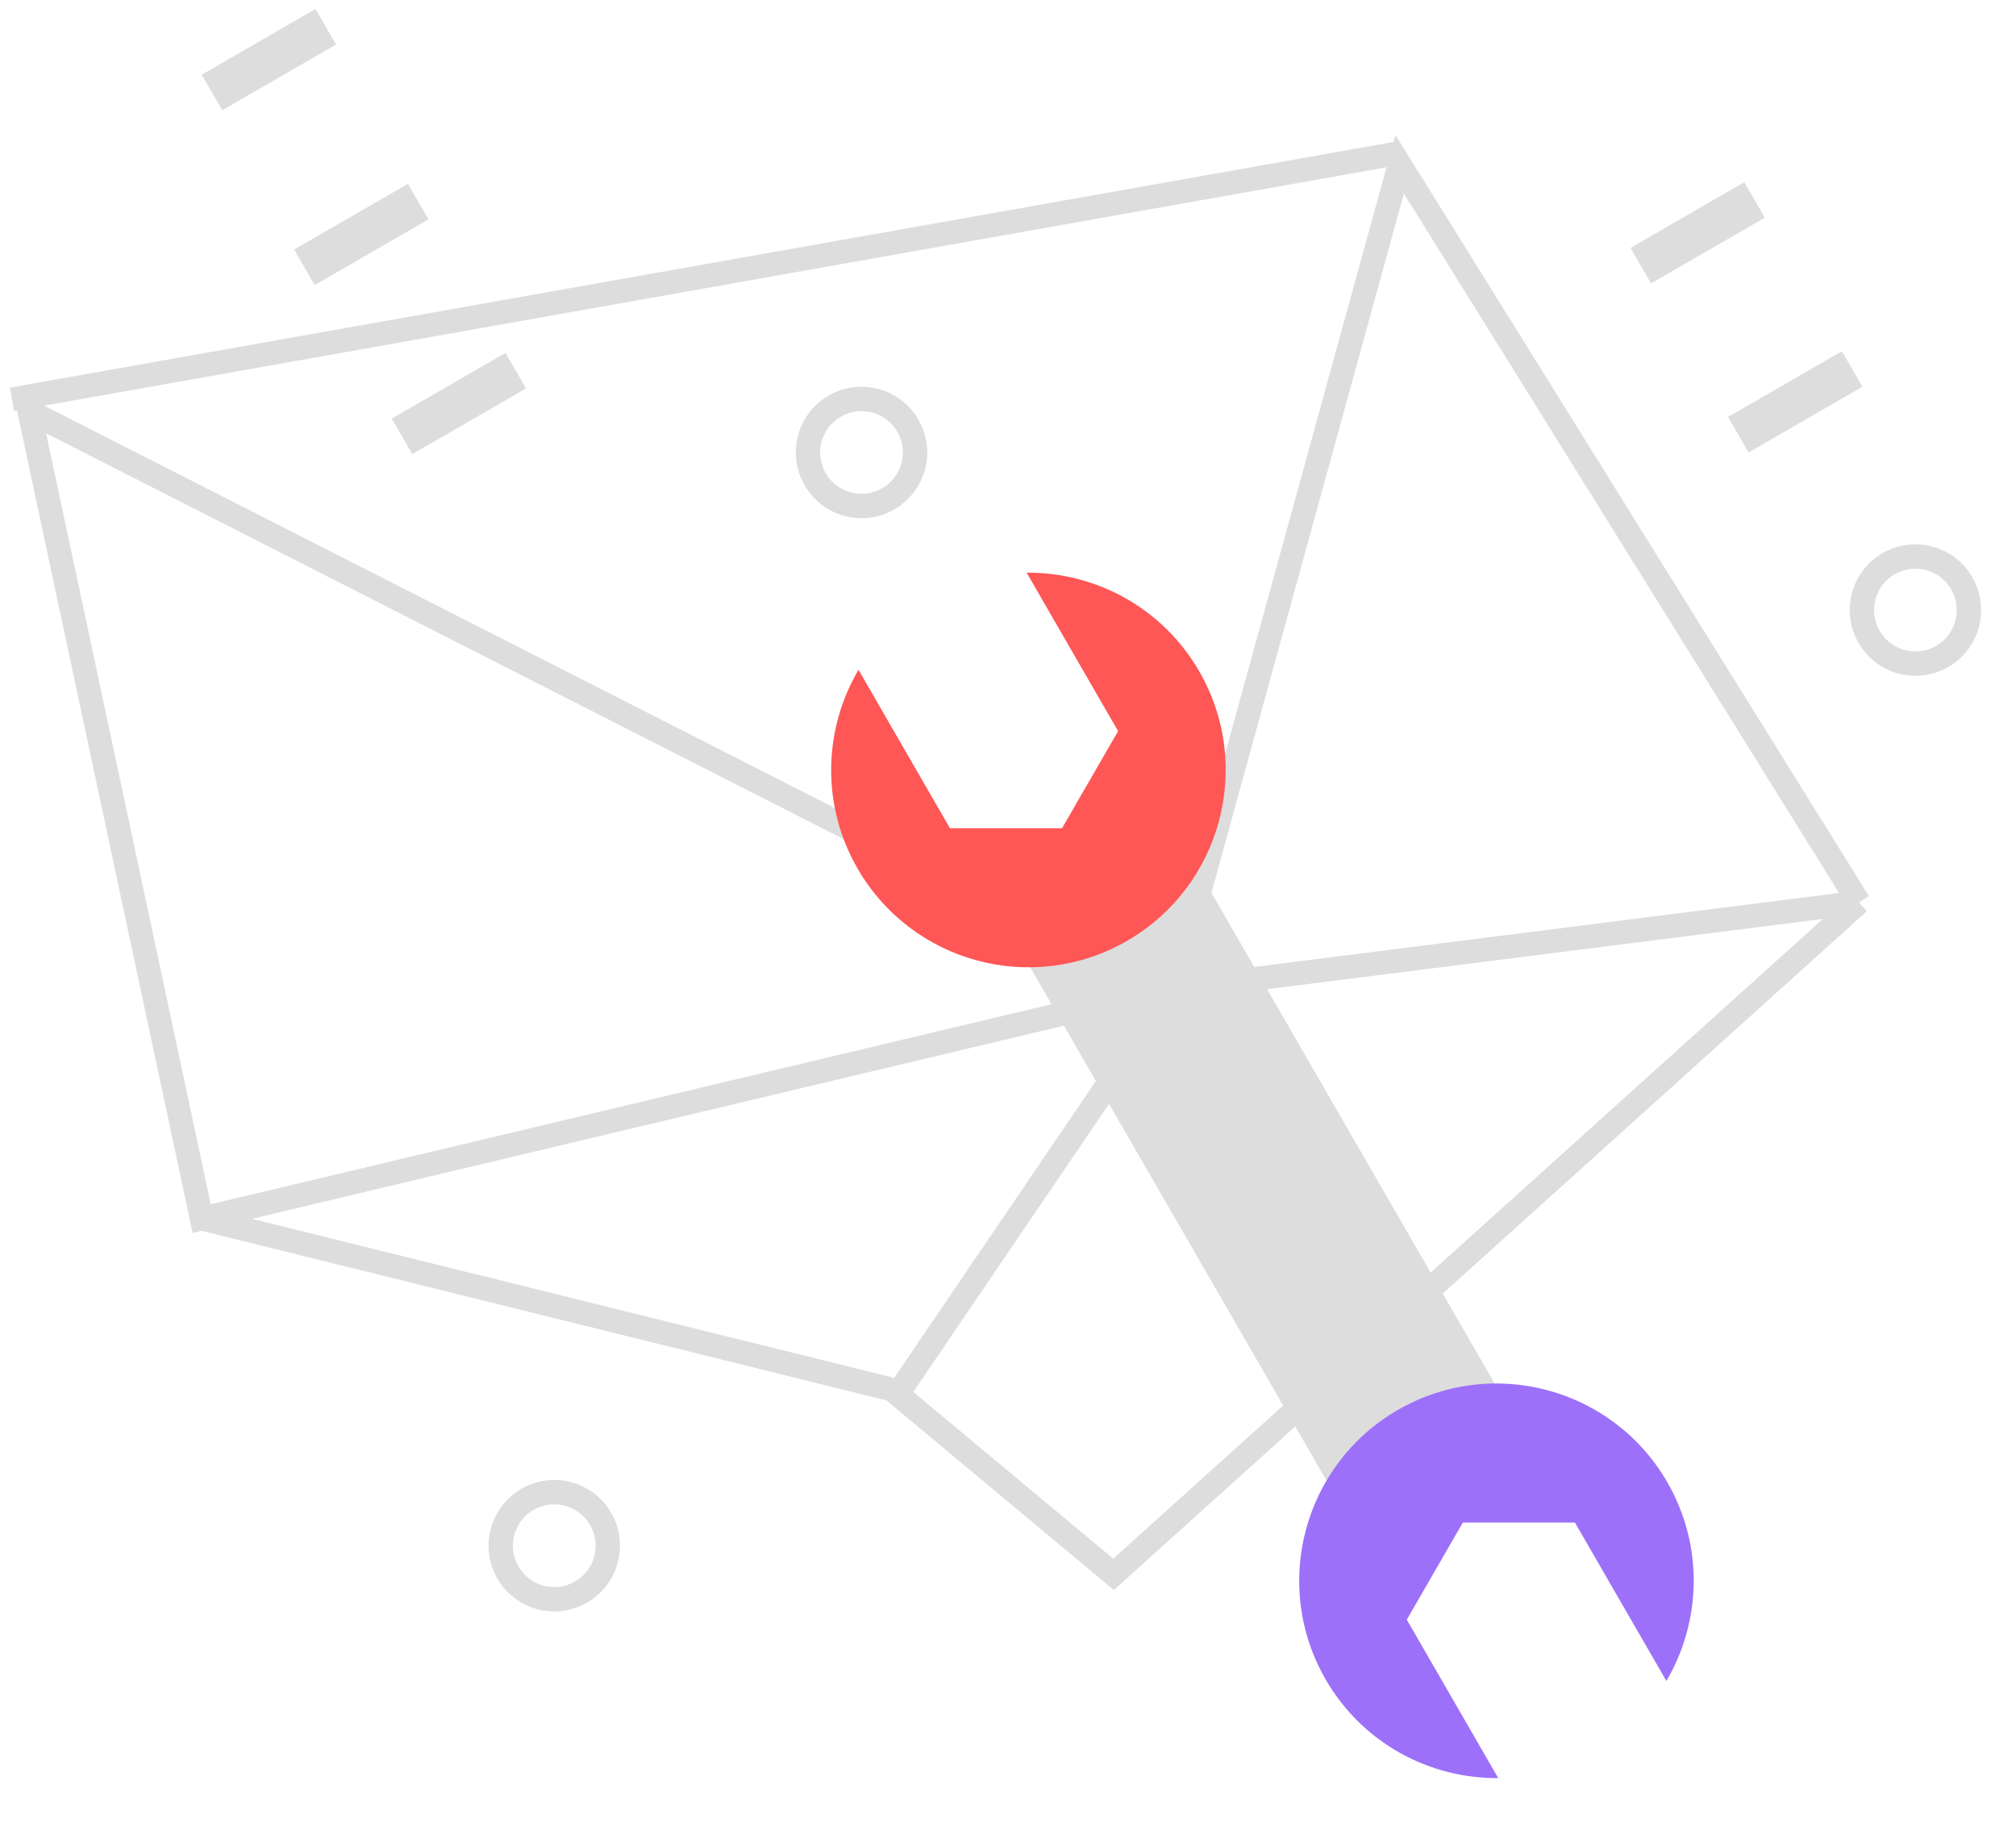
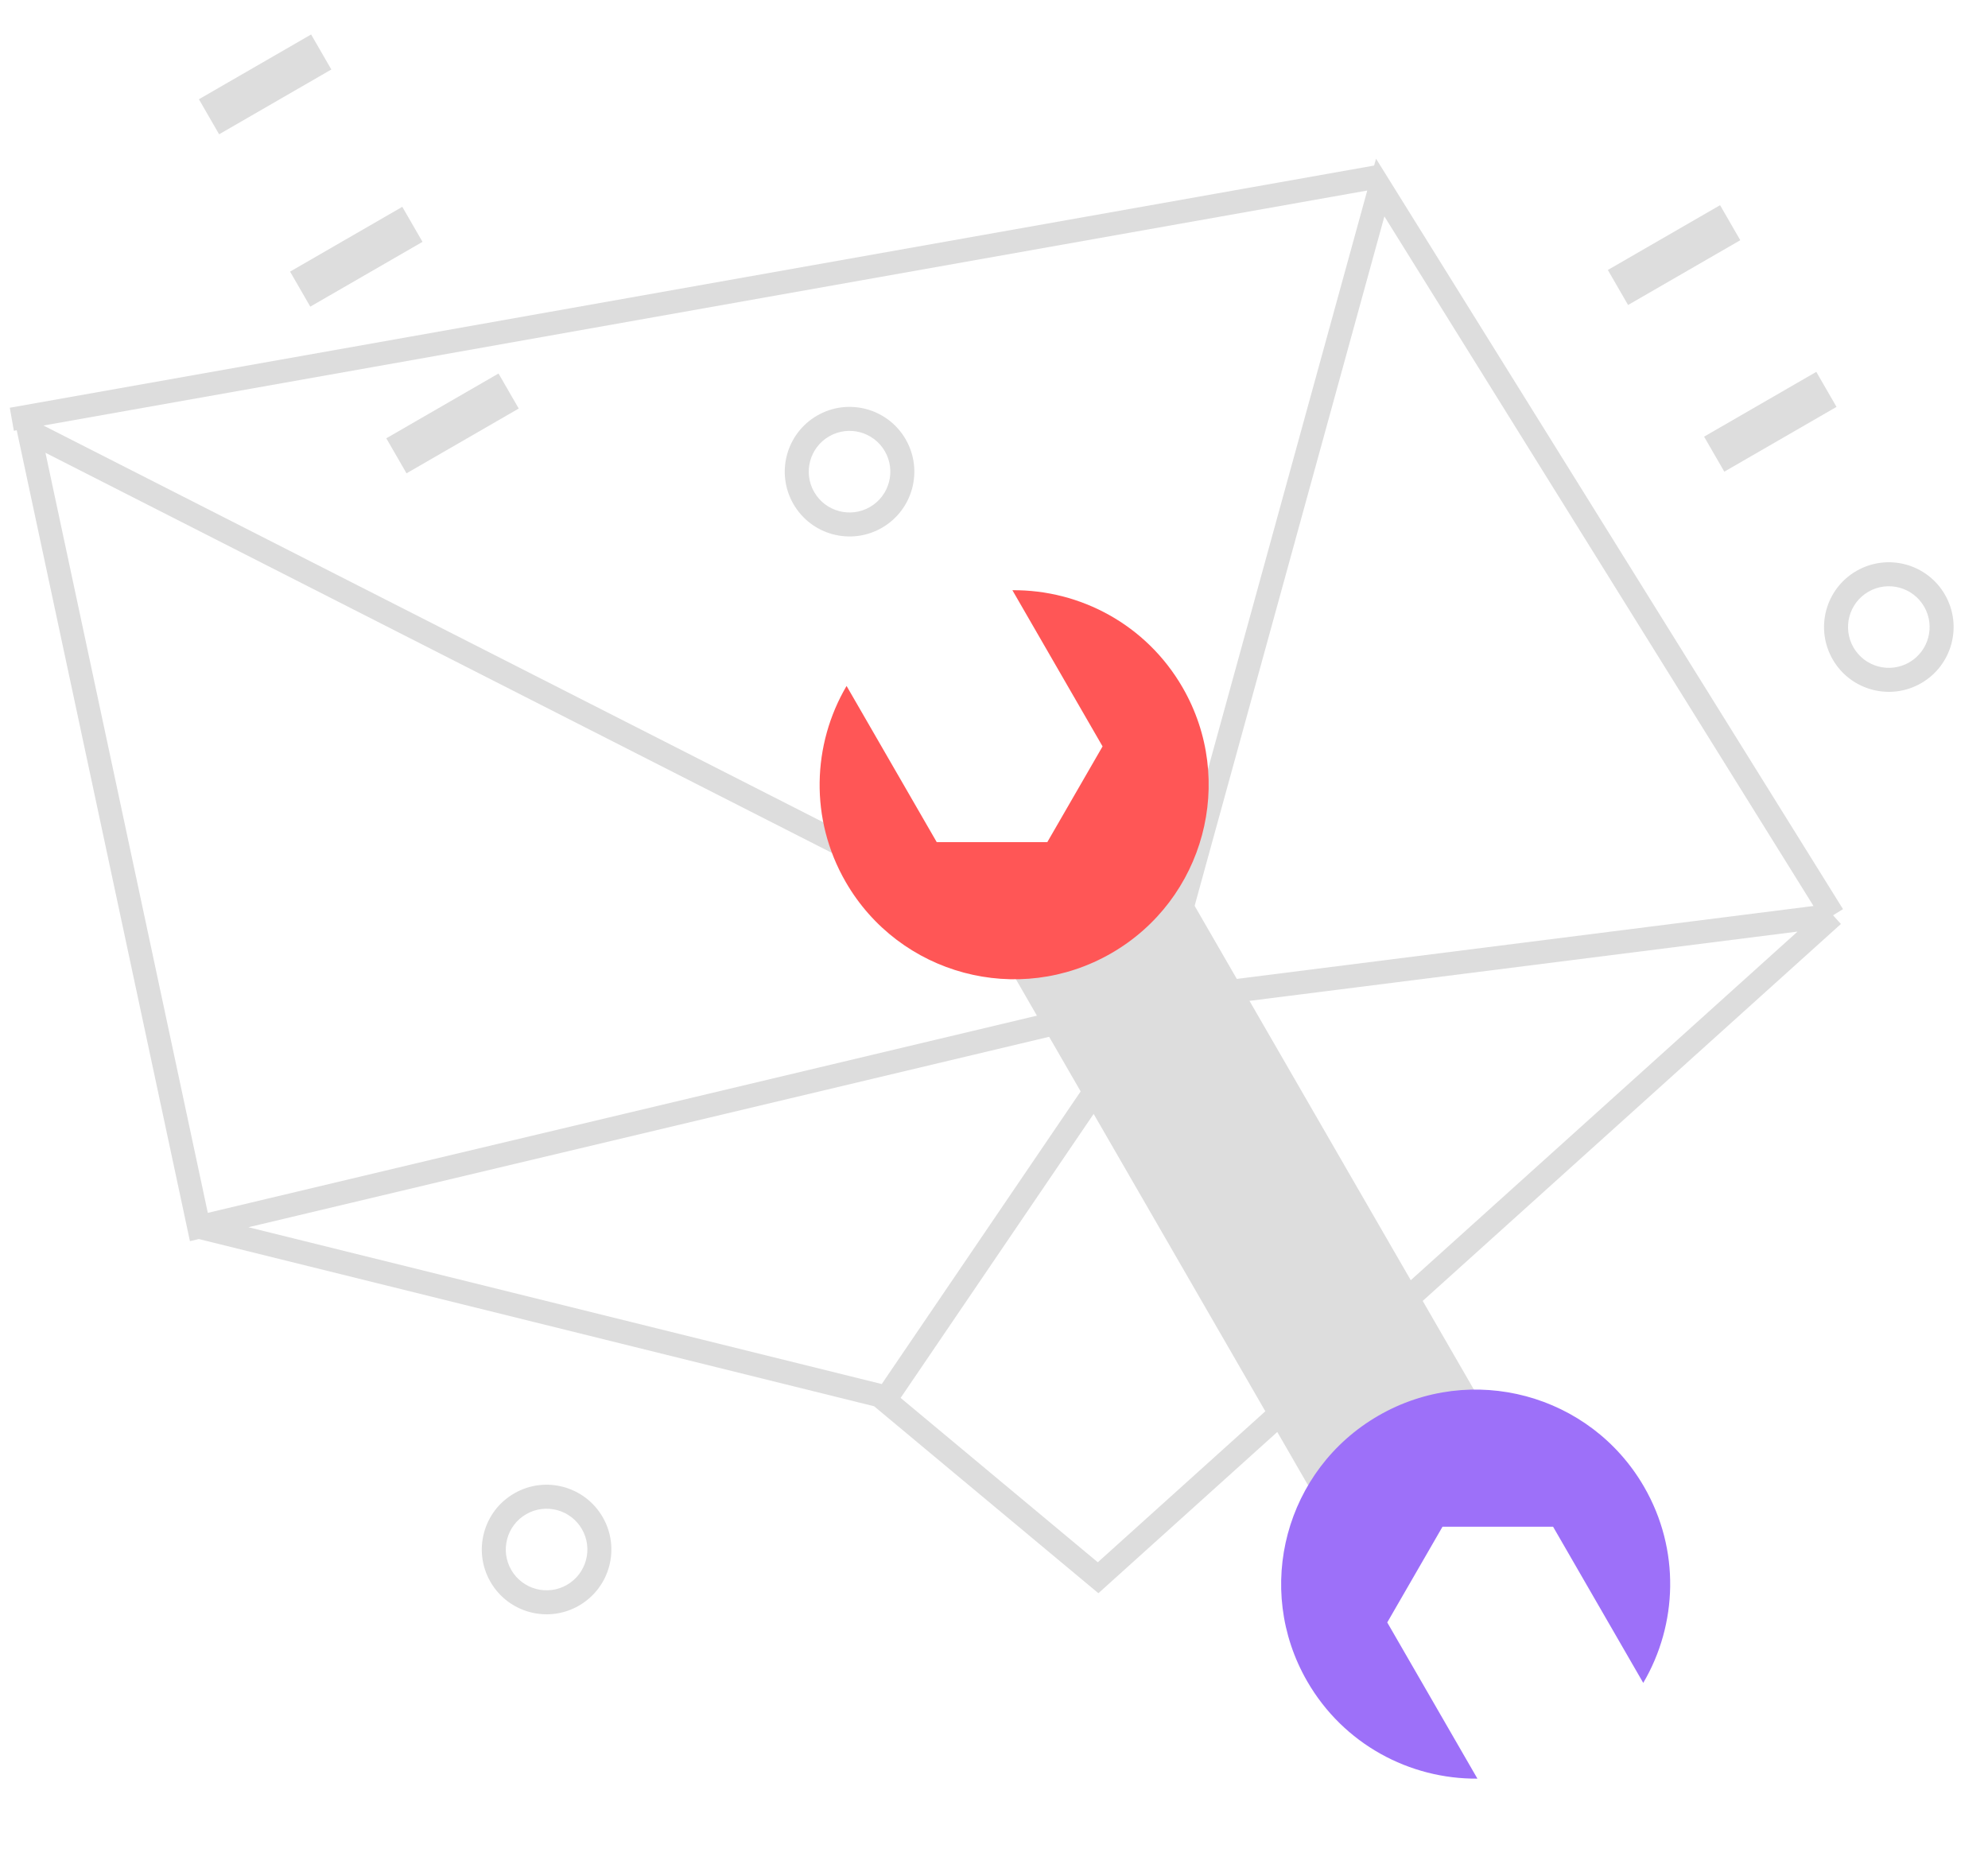
- <svg xmlns="http://www.w3.org/2000/svg" width="170" height="155" viewBox="0 0 170 155" fill="none">
+ <svg xmlns="http://www.w3.org/2000/svg" width="32" height="30" viewBox="0 0 170 155" fill="none">
  <path d="M98.882 83.397L118.026 13.849L156.752 76.081M98.882 83.397L156.752 76.081M98.882 83.397L75.678 117.536L93.902 132.727L156.752 76.081M17.006 102.735L98.244 83.413L2.471 34.687L17.006 102.735ZM17.006 102.735L75.913 117.32M117.733 12.944L1.011 33.664" stroke="#dddddd" stroke-width="2" />
  <rect x="129.768" y="123.097" width="16.374" height="60.674" transform="rotate(150 129.768 123.097)" fill="#dddddd" />
  <path fill-rule="evenodd" clip-rule="evenodd" d="M140.519 141.718C143.457 136.723 143.697 130.332 140.592 124.955C135.999 117 125.827 114.274 117.873 118.867C109.918 123.46 107.192 133.632 111.785 141.587C114.889 146.964 120.543 149.952 126.339 149.905L118.628 136.549L123.354 128.362L132.808 128.362L140.519 141.718Z" fill="#9D70F9" />
  <path fill-rule="evenodd" clip-rule="evenodd" d="M86.573 48.282C92.369 48.235 98.022 51.223 101.127 56.6C105.72 64.555 102.994 74.727 95.039 79.32C87.085 83.913 76.913 81.187 72.32 73.232C69.215 67.855 69.455 61.464 72.393 56.469L80.104 69.825L89.558 69.825L94.284 61.638L86.573 48.282Z" fill="#FF5656" />
  <path d="M158.749 46.634C161.399 45.105 164.787 46.012 166.317 48.662C167.846 51.312 166.938 54.7 164.289 56.23C161.639 57.759 158.251 56.852 156.721 54.202C155.192 51.552 156.099 48.164 158.749 46.634ZM163.263 54.453C164.931 53.49 165.503 51.356 164.54 49.688C163.577 48.02 161.443 47.448 159.775 48.411C158.107 49.374 157.535 51.508 158.498 53.176C159.461 54.844 161.595 55.416 163.263 54.453Z" fill="#dddddd" />
  <rect x="145.722" y="35.151" width="11.08" height="3.458" transform="rotate(-30 145.722 35.1514)" fill="#dddddd" />
  <rect x="137.493" y="20.898" width="11.08" height="3.458" transform="rotate(-30 137.493 20.8984)" fill="#dddddd" />
  <path d="M43.97 125.515C46.62 123.985 50.008 124.893 51.538 127.543C53.068 130.193 52.16 133.581 49.51 135.11C46.86 136.64 43.472 135.732 41.943 133.083C40.413 130.433 41.321 127.045 43.97 125.515ZM48.484 133.334C50.153 132.37 50.724 130.237 49.761 128.569C48.798 126.9 46.664 126.329 44.996 127.292C43.328 128.255 42.756 130.389 43.719 132.057C44.682 133.725 46.816 134.297 48.484 133.334Z" fill="#dddddd" />
  <path d="M69.877 33.348C72.527 31.819 75.915 32.726 77.445 35.376C78.975 38.026 78.067 41.414 75.417 42.944C72.768 44.473 69.379 43.565 67.85 40.916C66.32 38.266 67.228 34.878 69.877 33.348ZM74.391 41.167C76.06 40.203 76.631 38.07 75.668 36.402C74.705 34.733 72.572 34.162 70.903 35.125C69.235 36.088 68.663 38.222 69.626 39.89C70.59 41.558 72.723 42.13 74.391 41.167Z" fill="#dddddd" />
  <rect x="36.13" y="18.493" width="11.08" height="3.458" transform="rotate(150 36.1299 18.4932)" fill="#dddddd" />
  <rect x="28.334" y="3.754" width="11.08" height="3.458" transform="rotate(150 28.3335 3.75439)" fill="#dddddd" />
  <rect x="44.359" y="32.747" width="11.08" height="3.458" transform="rotate(150 44.3589 32.7466)" fill="#dddddd" />
</svg>
